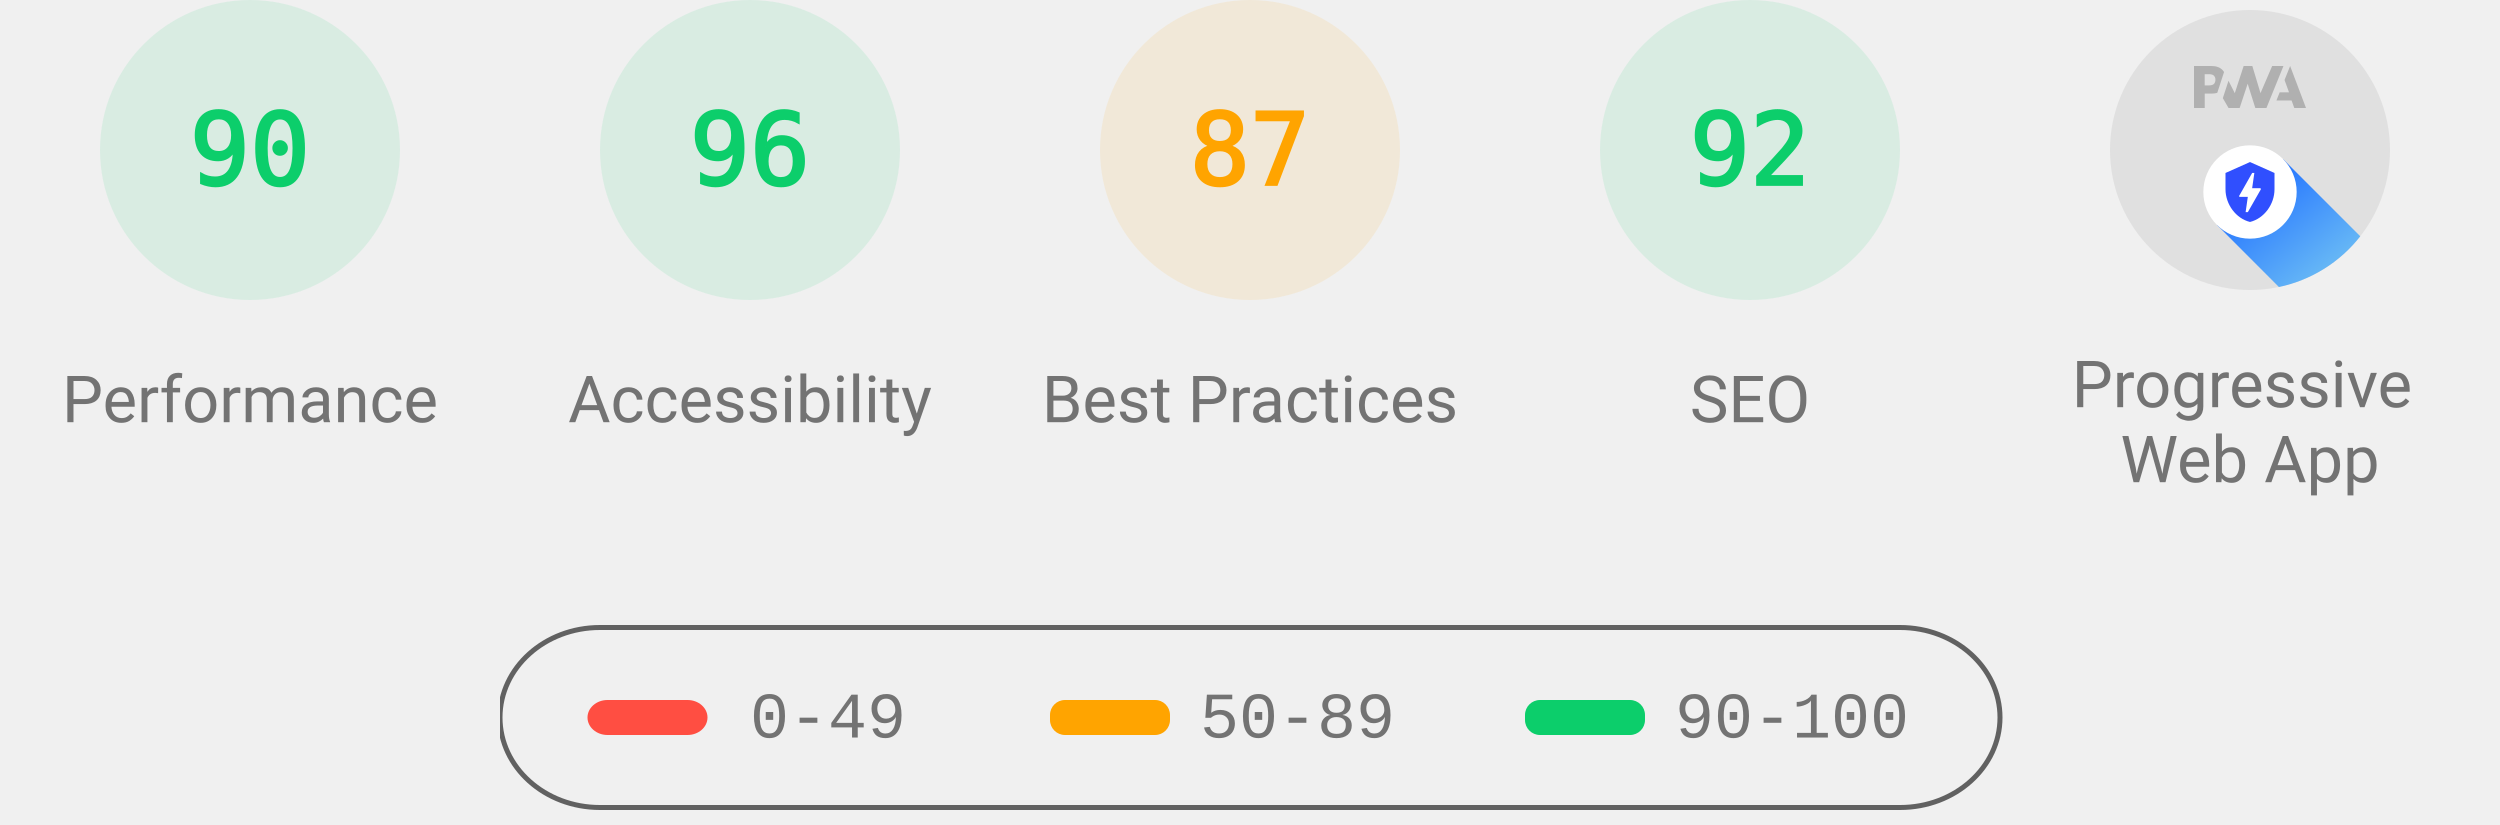
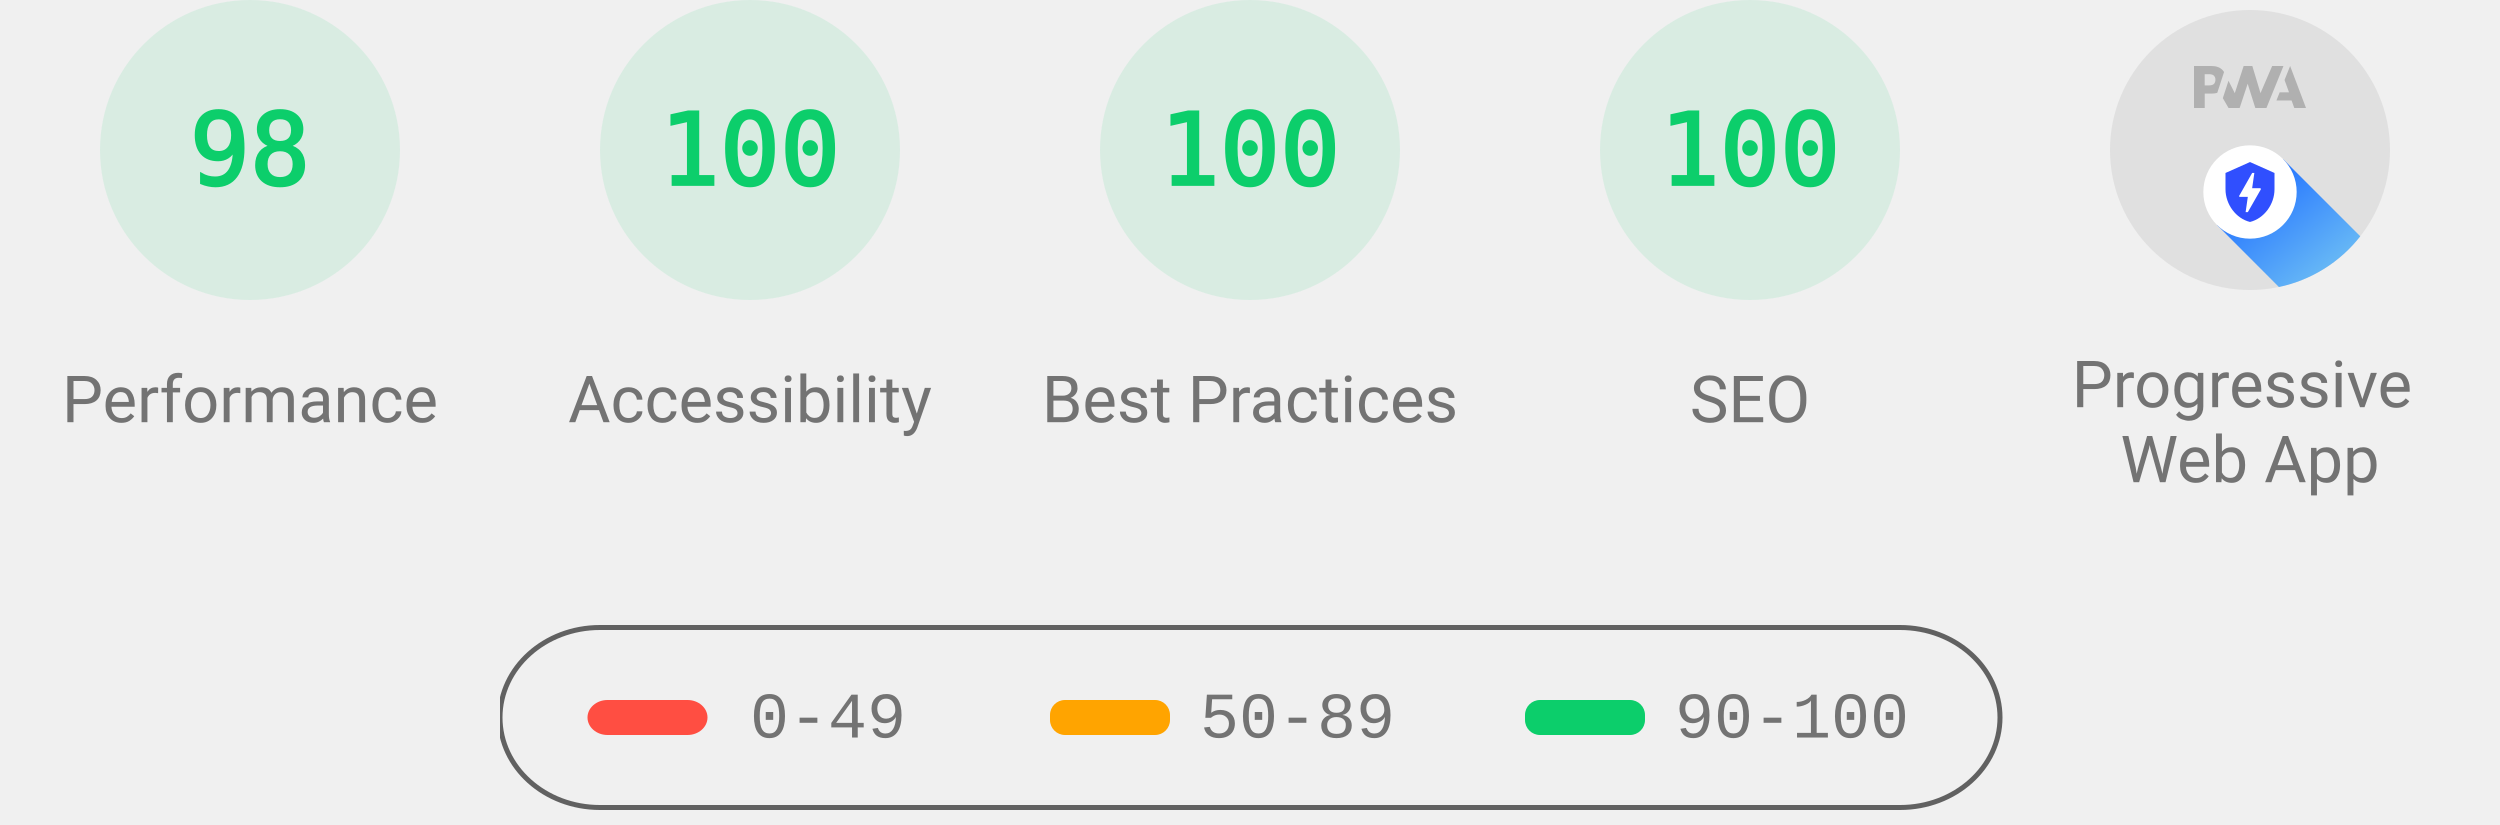
<svg xmlns="http://www.w3.org/2000/svg" class="theme--agnostic" fill="none" width="1000" height="330">
  <style>
			.gauge-base {
				opacity: 0.1
			}

			.gauge-arc {
				fill: none;
				animation-delay: 250ms;
				stroke-linecap: round;
				transform: rotate(-90deg);
				transform-origin: 100px 60px;
				animation: load-gauge 1s ease forwards
			}

			.guage-text {
				font-size: 40px;
				font-family: monospace;
				text-align: center
			}

			.guage-red {
				color: #ff4e42;
				fill: #ff4e42;
				stroke: #ff4e42
			}
			.guage-orange {
				color: #ffa400;
				fill: #ffa400;
				stroke: #ffa400
			}
			.guage-green {
				color: #0cce6b;
				fill: #0cce6b;
				stroke: #0cce6b
			}
			.theme--agnostic .guage-undefined {
				color: #5c5c5c;
				fill: #5c5c5c;
				stroke: #5c5c5c
			}
			.theme--light .guage-undefined {
				color: #1e1e1e;
				fill: #1e1e1e;
				stroke: #1e1e1e
			}
			.theme--dark .guage-undefined {
				color: #f5f5f5;
				fill: #f5f5f5;
				stroke: #f5f5f5
			}

			.guage-title {
				stroke: none;
				font-size: 26px;
				line-height: 26px;
				font-family: Roboto, Halvetica, Arial, sans-serif
			}
			.metric.guage-title {
				font-family: 'Courier New', Courier, monospace
			}
			.theme--agnostic .guage-title {
				color: #737373;
				fill: #737373
			}
			.theme--light .guage-title {
				color: #212121;
				fill: #212121
			}
			.theme--dark .guage-title {
				color: #f5f5f5;
				fill: #f5f5f5
			}

			@keyframes load-gauge {
				from {
					stroke-dasharray: 0 352.858
				}
			}
			.lh-gauge--pwa__disc {
				fill: #e0e0e0
			}
			.lh-gauge--pwa__logo {
				position: relative;
				fill: #b0b0b0
			}
			.lh-gauge--pwa__invisible {
				display: none
			}
			.lh-gauge--pwa__visible {
				display: inline
			}
			.guage-invisible {
				display: none
			}
			.lh-gauge--pwa__logo--primary-color {
				fill: #304ffe
			}
			.theme--agnostic .lh-gauge--pwa__logo--secondary-color {
				fill: #787878
			}
			.theme--light .lh-gauge--pwa__logo--secondary-color {
				fill: #3d3d3d
			}
			.theme--dark .lh-gauge--pwa__logo--secondary-color {
				fill: #d8b6b6
			}
			.theme--light #svg_2 {
				stroke: #00000022
			}
			.theme--agnostic #svg_2 {
				stroke: #616161
			}
			.theme--light #svg_2 {
				stroke: #00000022
			}
			.theme--dark #svg_2 {
				stroke: #f5f5f566
			}
		</style>
  <svg class="guage-div guage-perf guage-green" viewBox="0 0 200 200" width="200" height="200" x="0" y="0">
    <circle class="gauge-base" r="56" cx="100" cy="60" stroke-width="8" />
-     <circle class="gauge-arc guage-arc-1" r="56" cx="100" cy="60" stroke-width="8" style="stroke-dasharray: 316.672, 351.858;" />
-     <text class="guage-text" x="100px" y="60px" alignment-baseline="central" dominant-baseline="central" text-anchor="middle">90</text>
+     <circle class="gauge-arc guage-arc-1" r="56" cx="100" cy="60" stroke-width="8" style="stroke-dasharray: 344.821, 351.858;" />
+     <text class="guage-text" x="100px" y="60px" alignment-baseline="central" dominant-baseline="central" text-anchor="middle">98</text>
    <text class="guage-title" x="100px" y="160px" alignment-baseline="central" dominant-baseline="central" text-anchor="middle">Performance</text>
  </svg>
  <svg class="guage-div guage-acc guage-green" viewBox="0 0 200 200" width="200" height="200" x="200" y="0">
    <circle class="gauge-base" r="56" cx="100" cy="60" stroke-width="8" />
-     <circle class="gauge-arc guage-arc-2" r="56" cx="100" cy="60" stroke-width="8" style="stroke-dasharray: 337.784, 351.858;" />
-     <text class="guage-text" x="100px" y="60px" alignment-baseline="central" dominant-baseline="central" text-anchor="middle">96</text>
+     <circle class="gauge-arc guage-arc-2" r="56" cx="100" cy="60" stroke-width="8" style="stroke-dasharray: 351.858, 351.858;" />
+     <text class="guage-text" x="100px" y="60px" alignment-baseline="central" dominant-baseline="central" text-anchor="middle">100</text>
    <text class="guage-title" x="100px" y="160px" alignment-baseline="central" dominant-baseline="central" text-anchor="middle">Accessibility</text>
  </svg>
-   <svg class="guage-div guage-best guage-orange" viewBox="0 0 200 200" width="200" height="200" x="400" y="0">
-     <circle class="gauge-base" r="56" cx="100" cy="60" stroke-width="8" />
-     <circle class="gauge-arc guage-arc-3" r="56" cx="100" cy="60" stroke-width="8" style="stroke-dasharray: 306.116, 351.858;" />
-     <text class="guage-text" x="100px" y="60px" alignment-baseline="central" dominant-baseline="central" text-anchor="middle">87</text>
+   <svg class="guage-div guage-best guage-green" viewBox="0 0 200 200" width="200" height="200" x="400" y="0">
+     <circle class="gauge-base" r="56" cx="100" cy="60" stroke-width="8" />
+     <circle class="gauge-arc guage-arc-3" r="56" cx="100" cy="60" stroke-width="8" style="stroke-dasharray: 351.858, 351.858;" />
+     <text class="guage-text" x="100px" y="60px" alignment-baseline="central" dominant-baseline="central" text-anchor="middle">100</text>
    <text class="guage-title" x="100px" y="160px" alignment-baseline="central" dominant-baseline="central" text-anchor="middle">Best Practices</text>
  </svg>
  <svg class="guage-div guage-seo guage-green" viewBox="0 0 200 200" width="200" height="200" x="600" y="0">
    <circle class="gauge-base" r="56" cx="100" cy="60" stroke-width="8" />
-     <circle class="gauge-arc guage-arc-4" r="56" cx="100" cy="60" stroke-width="8" style="stroke-dasharray: 323.709, 351.858;" />
-     <text class="guage-text" x="100px" y="60px" alignment-baseline="central" dominant-baseline="central" text-anchor="middle">92</text>
+     <circle class="gauge-arc guage-arc-4" r="56" cx="100" cy="60" stroke-width="8" style="stroke-dasharray: 351.858, 351.858;" />
+     <text class="guage-text" x="100px" y="60px" alignment-baseline="central" dominant-baseline="central" text-anchor="middle">100</text>
    <text class="guage-title" x="100px" y="160px" alignment-baseline="central" dominant-baseline="central" text-anchor="middle">SEO</text>
  </svg>
  <svg class="guage-div guage-pwa " viewBox="0 0 200 200" width="200" height="200" x="800" y="0">
    <svg viewBox="0 0 60 60" width="112" height="112" x="44" y="4">
      <defs>
        <linearGradient id="lh-gauge--pwa__check-circle__gradient-0" x1="50%" y1="0%" x2="50%" y2="100%">
          <stop stop-color="#00C852" offset="0%" />
          <stop stop-color="#009688" offset="100%" />
        </linearGradient>
        <linearGradient id="lh-gauge--pwa__installable__shadow-gradient-0" x1="76.056%" x2="24.111%" y1="82.995%" y2="24.735%">
          <stop stop-color="#A5D6A7" offset="0%" />
          <stop stop-color="#80CBC4" offset="100%" />
        </linearGradient>
        <linearGradient id="lh-gauge--pwa__fast-reliable__shadow-gradient-0" x1="76.056%" y1="82.995%" x2="25.678%" y2="26.493%">
          <stop stop-color="#64B5F6" offset="0%" />
          <stop stop-color="#2979FF" offset="100%" />
        </linearGradient>
        <g id="lh-gauge--pwa__fast-reliable-badge-0">
          <circle fill="#FFFFFF" cx="10" cy="10" r="10" />
          <path fill="#304FFE" d="M10 3.58l5.25 2.34v3.5c0 3.23-2.24 6.26-5.25 7-3.01-.74-5.25-3.77-5.25-7v-3.5L10 3.58zm-.47 10.74l2.76-4.83.03-.07c.04-.08 0-.24-.22-.24h-1.64l.47-3.26h-.47l-2.7 4.77c-.02.01.05-.1-.04.05-.09.16-.1.31.18.31h1.63l-.47 3.27h.47z" />
        </g>
        <g id="lh-gauge--pwa__installable-badge-0">
          <circle fill="#FFFFFF" cx="10" cy="10" r="10" />
          <path fill="#009688" d="M10 4.167A5.835 5.835 0 0 0 4.167 10 5.835 5.835 0 0 0 10 15.833 5.835 5.835 0 0 0 15.833 10 5.835 5.835 0 0 0 10 4.167zm2.917 6.416h-2.334v2.334H9.417v-2.334H7.083V9.417h2.334V7.083h1.166v2.334h2.334v1.166z" />
        </g>
      </defs>
      <g stroke="none" fill-rule="nonzero">
        <circle class="lh-gauge--pwa__disc" cx="30" cy="30" r="30" />
        <g class="lh-gauge--pwa__logo">
          <path d="M35.66 19.39l.7-1.75h2L37.4 15 38.6 12l3.4 9h-2.51l-.58-1.61z" />
          <path d="M33.52 21l3.65-9h-2.42l-2.5 5.82L30.5 12h-1.86l-1.9 5.82-1.35-2.65-1.21 3.72L25.4 21h2.38l1.72-5.2 1.64 5.2z" />
          <path fill-rule="nonzero" d="M20.3 17.91h1.48c.45 0 .85-.05 1.2-.15l.39-1.18 1.07-3.3a2.64 2.64 0 0 0-.28-.37c-.55-.6-1.36-.91-2.42-.91H18v9h2.3V17.9zm1.96-3.84c.22.22.33.5.33.87 0 .36-.1.65-.29.87-.2.23-.59.35-1.15.35h-.86v-2.41h.87c.52 0 .89.1 1.1.32z" />
        </g>
        <rect class="lh-gauge--pwa__component lh-gauge--pwa__na-line lh-gauge--pwa__invisible" fill="#FFFFFF" x="20" y="32" width="20" height="4" rx="2" />
        <g class="lh-gauge--pwa__component lh-gauge--pwa__fast-reliable-badge lh-gauge--pwa__visible" transform="translate(20, 29)">
          <path fill="url(#lh-gauge--pwa__fast-reliable__shadow-gradient-0)" d="M33.63 19.49A30 30 0 0 1 16.2 30.36L3 17.14 17.14 3l16.49 16.49z" />
          <use href="#lh-gauge--pwa__fast-reliable-badge-0" />
        </g>
        <g class="lh-gauge--pwa__component lh-gauge--pwa__installable-badge lh-gauge--pwa__invisible" transform="translate(20, 29)">
          <path fill="url(#lh-gauge--pwa__installable__shadow-gradient-0)" d="M33.629 19.487c-4.272 5.453-10.391 9.39-17.415 10.869L3 17.142 17.142 3 33.63 19.487z" />
          <use href="#lh-gauge--pwa__installable-badge-0" />
        </g>
        <g class="lh-gauge--pwa__component lh-gauge--pwa__fast-reliable-installable-badges lh-gauge--pwa__invisible">
          <g transform="translate(8, 29)">
            <path fill="url(#lh-gauge--pwa__fast-reliable__shadow-gradient-0)" d="M16.321 30.463L3 17.143 17.142 3l22.365 22.365A29.864 29.864 0 0 1 22 31c-1.942 0-3.84-.184-5.679-.537z" />
            <use href="#lh-gauge--pwa__fast-reliable-badge-0" />
          </g>
          <g transform="translate(32, 29)">
            <path fill="url(#lh-gauge--pwa__installable__shadow-gradient-0)" d="M25.982 11.84a30.107 30.107 0 0 1-13.08 15.203L3 17.143 17.142 3l8.84 8.84z" />
            <use href="#lh-gauge--pwa__installable-badge-0" />
          </g>
        </g>
        <g class="lh-gauge--pwa__component lh-gauge--pwa__check-circle lh-gauge--pwa__invisible" transform="translate(18, 28)">
          <circle fill="#FFFFFF" cx="12" cy="12" r="12" />
          <path fill="url(#lh-gauge--pwa__check-circle__gradient-0)" d="M12 2a10 10 0 1 0 0 20 10 10 0 0 0 0-20zm-2 15l-5-5 1.41-1.41L10 14.17l7.59-7.59L19 8l-9 9z" />
        </g>
      </g>
    </svg>
    <text class="guage-title" y="160px" alignment-baseline="central" dominant-baseline="central" text-anchor="middle">
      <tspan x="100px" dy="-6px">Progressive</tspan>
      <tspan x="100px" dy="30px">Web App</tspan>
    </text>
  </svg>
  <svg width="604" height="76" x="200" y="250">
    <g>
      <rect fill="none" id="canvas_background" height="80" width="604" y="-1" x="-1" />
      <g display="none" overflow="visible" y="0" x="0" height="100%" width="100%" id="canvasGrid">
        <rect fill="url(#gridpattern)" stroke-width="0" y="0" x="0" height="100%" width="100%" />
      </g>
    </g>
    <g>
      <rect fill-opacity="0" stroke-width="2" rx="40" id="svg_2" height="72" width="600" y="1" x="0" fill="#000000" />
      <rect stroke="#000" rx="8" id="svg_3" height="14" width="48" y="30" x="35" stroke-opacity="null" stroke-width="0" fill="#ff4e42" />
      <rect stroke="#000" rx="6" id="svg_4" height="14" width="48" y="30" x="220" stroke-opacity="null" stroke-width="0" fill="#ffa400" />
      <rect stroke="#000" rx="6" id="svg_5" height="14" width="48" y="30" x="410" stroke-opacity="null" stroke-width="0" fill="#0cce6b" />
      <text class="metric guage-title" xml:space="preserve" text-anchor="start" font-size="26" id="svg_6" y="45" x="100" stroke-opacity="null" stroke-width="0" stroke="#000">0-49</text>
      <text class="metric guage-title" xml:space="preserve" text-anchor="start" font-size="26" id="svg_7" y="45" x="280" stroke-opacity="null" stroke-width="0" stroke="#000">50-89</text>
      <text class="metric guage-title" xml:space="preserve" text-anchor="start" font-size="26" id="svg_8" y="45" x="470" stroke-opacity="null" stroke-width="0" stroke="#000">90-100</text>
    </g>
  </svg>
</svg>
